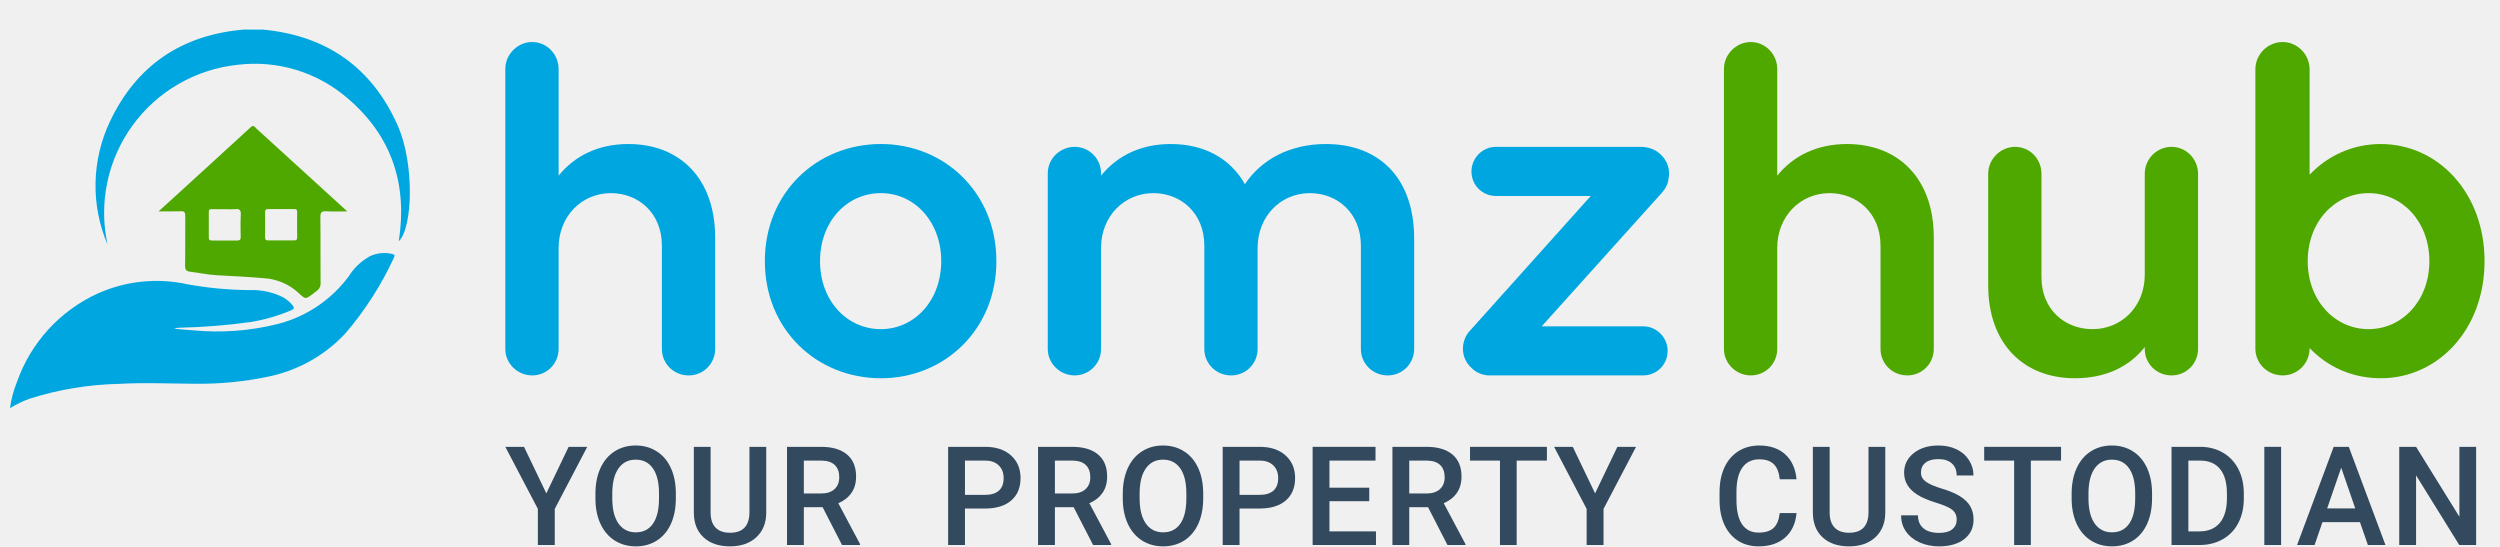
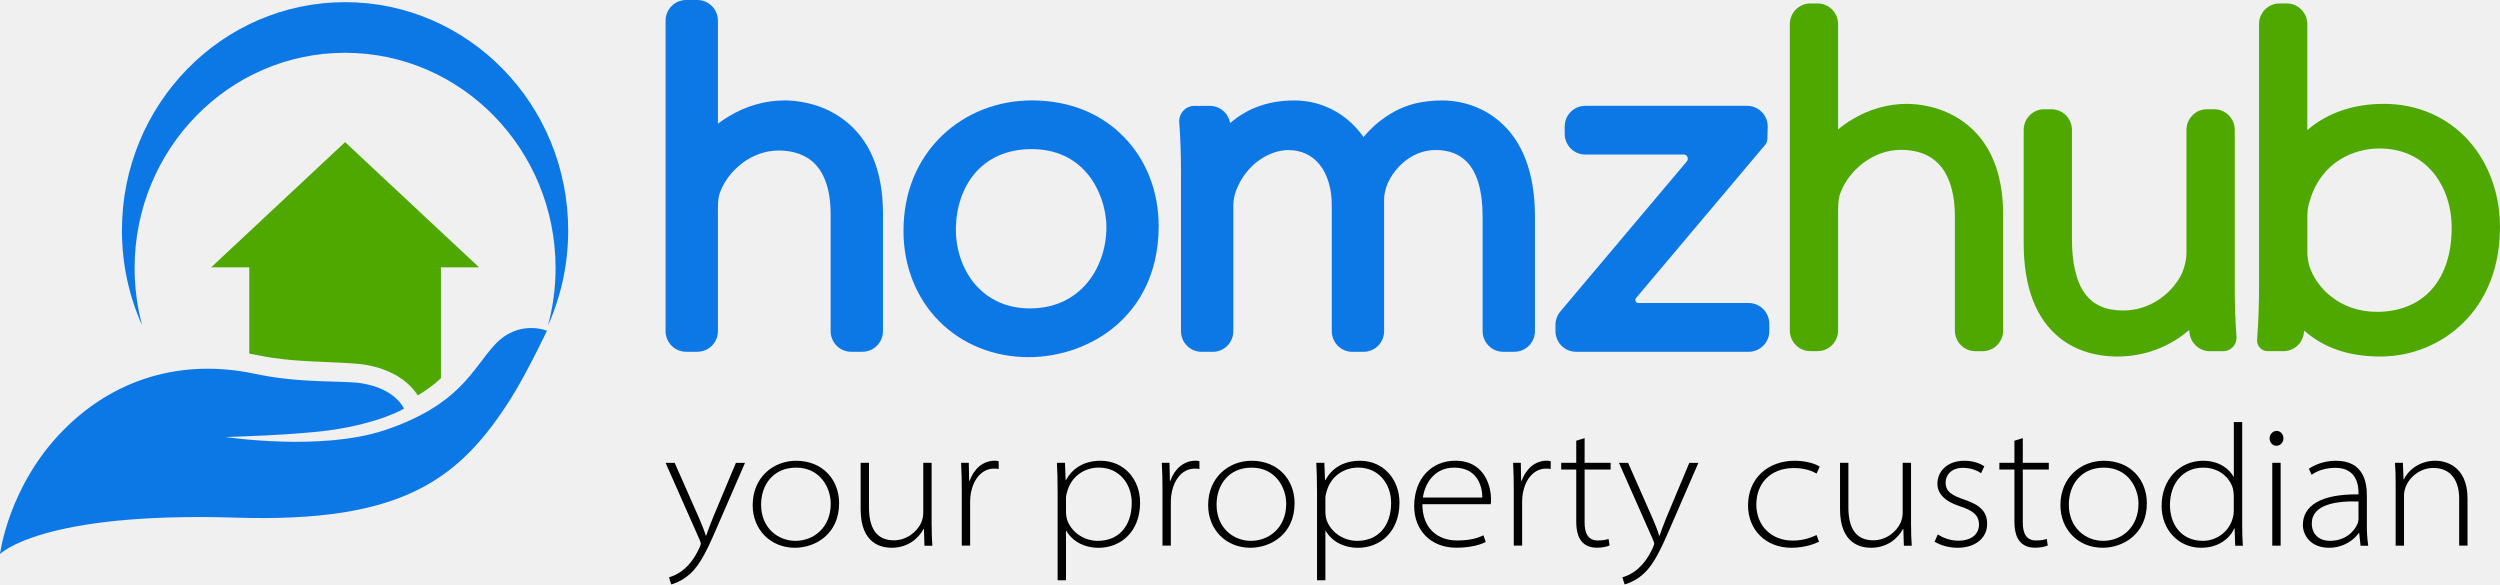
- <svg xmlns="http://www.w3.org/2000/svg" width="151" height="33" viewBox="0 0 151 33" fill="none">
-   <path d="M15.835 1.731C15.831 1.749 15.833 1.768 15.841 1.785H14.748C14.753 1.768 14.755 1.749 14.754 1.731H15.835Z" fill="white" />
-   <path d="M0.604 24.652C0.676 24.113 0.816 23.584 1.021 23.079C1.43 21.91 2.071 20.834 2.905 19.917C3.74 18.999 4.75 18.259 5.877 17.739C7.587 16.965 9.503 16.766 11.336 17.173C12.564 17.395 13.809 17.512 15.057 17.522C15.763 17.49 16.466 17.64 17.098 17.956C17.317 18.081 17.511 18.245 17.671 18.439C17.798 18.596 17.768 18.662 17.593 18.74C16.817 19.07 16.004 19.307 15.171 19.445C13.736 19.646 12.29 19.762 10.841 19.794C10.728 19.794 10.615 19.813 10.509 19.852C10.883 19.888 11.26 19.93 11.632 19.948C13.366 20.119 15.117 19.988 16.807 19.562C18.506 19.119 20.004 18.112 21.052 16.706C21.365 16.199 21.801 15.78 22.321 15.488C22.748 15.278 23.236 15.227 23.698 15.343C23.825 15.373 23.868 15.415 23.801 15.548C23.037 17.21 22.045 18.757 20.853 20.146C19.603 21.484 17.964 22.396 16.167 22.756C14.709 23.059 13.223 23.201 11.734 23.178C10.236 23.172 8.739 23.099 7.235 23.184C5.383 23.22 3.546 23.522 1.781 24.082C1.371 24.233 0.977 24.424 0.604 24.652Z" fill="#00A6E0" />
-   <path d="M9.579 12.767C11.475 11.036 13.311 9.368 15.141 7.686C15.314 7.523 15.382 7.662 15.473 7.752C16.959 9.102 18.445 10.456 19.93 11.814C20.256 12.11 20.582 12.411 20.975 12.767C20.503 12.767 20.111 12.785 19.718 12.761C19.435 12.743 19.344 12.815 19.35 13.116C19.368 14.424 19.35 15.726 19.362 17.034C19.379 17.147 19.36 17.262 19.309 17.364C19.259 17.466 19.178 17.551 19.079 17.607C19.022 17.648 18.967 17.692 18.916 17.739C18.445 18.089 18.453 18.089 18.028 17.691C17.462 17.167 16.732 16.854 15.962 16.805C15.008 16.72 14.055 16.678 13.1 16.624C12.556 16.594 12.024 16.479 11.487 16.413C11.264 16.383 11.179 16.304 11.179 16.058C11.197 15.051 11.179 14.05 11.191 13.044C11.191 12.82 11.137 12.748 10.908 12.76C10.497 12.778 10.074 12.767 9.579 12.767ZM16.953 14.521C17.213 14.521 17.479 14.515 17.738 14.521C17.883 14.526 17.955 14.496 17.95 14.328C17.938 13.828 17.944 13.328 17.95 12.821C17.95 12.688 17.925 12.622 17.769 12.628C17.243 12.634 16.724 12.634 16.199 12.628C16.054 12.628 16.011 12.677 16.011 12.821C16.017 13.321 16.023 13.828 16.011 14.328C16.006 14.497 16.078 14.527 16.229 14.521C16.469 14.514 16.711 14.521 16.953 14.521ZM13.583 12.634C13.323 12.634 13.057 12.64 12.798 12.634C12.653 12.628 12.605 12.676 12.611 12.821C12.616 13.321 12.616 13.821 12.611 14.328C12.605 14.497 12.668 14.527 12.822 14.527C13.323 14.521 13.825 14.521 14.332 14.527C14.489 14.527 14.537 14.479 14.537 14.322C14.531 13.882 14.519 13.436 14.543 12.995C14.561 12.718 14.495 12.591 14.193 12.633C13.989 12.646 13.786 12.646 13.582 12.634H13.583Z" fill="#4FA800" />
-   <path d="M14.742 1.785H15.835C19.718 2.131 22.483 4.076 24.044 7.632C25.01 9.838 24.962 13.695 24.086 14.575C24.623 11.134 23.663 8.216 21.006 5.944C20.101 5.16 19.042 4.575 17.897 4.225C16.751 3.875 15.545 3.769 14.356 3.913C13.097 4.045 11.88 4.441 10.784 5.074C9.688 5.707 8.738 6.564 7.997 7.588C7.255 8.612 6.738 9.781 6.479 11.018C6.22 12.255 6.225 13.533 6.495 14.768C5.991 13.588 5.744 12.315 5.77 11.033C5.796 9.751 6.095 8.489 6.645 7.33C8.25 3.943 10.986 2.099 14.742 1.785Z" fill="#00A6E0" />
-   <path d="M37.955 8.699C36.133 8.699 34.708 9.412 33.74 10.61V4.164C33.74 3.28 33.028 2.538 32.145 2.538C31.262 2.538 30.521 3.28 30.521 4.164V21.078C30.521 21.962 31.262 22.675 32.145 22.675C33.028 22.675 33.74 21.962 33.74 21.078V14.974C33.74 13.063 35.136 11.665 36.902 11.665C38.554 11.665 39.978 12.863 39.978 14.831V21.078C39.978 21.962 40.69 22.675 41.601 22.675C42.484 22.675 43.196 21.962 43.196 21.078V14.347C43.196 10.781 41.06 8.699 37.955 8.699Z" fill="#00A6E0" />
-   <path d="M53.204 22.846C57.049 22.846 60.182 19.908 60.182 15.773C60.182 11.637 57.049 8.699 53.204 8.699C49.33 8.699 46.197 11.637 46.197 15.773C46.197 19.908 49.33 22.846 53.204 22.846ZM53.204 19.88C51.153 19.88 49.53 18.168 49.53 15.773C49.53 13.377 51.153 11.665 53.204 11.665C55.226 11.665 56.85 13.377 56.85 15.773C56.85 18.168 55.226 19.88 53.204 19.88Z" fill="#00A6E0" />
-   <path d="M80.09 8.699C77.896 8.699 76.187 9.64 75.191 11.123C74.308 9.555 72.713 8.699 70.719 8.699C68.896 8.699 67.472 9.412 66.503 10.61V10.467C66.503 9.583 65.791 8.87 64.908 8.87C64.025 8.87 63.285 9.583 63.285 10.467V21.078C63.285 21.962 64.025 22.675 64.908 22.675C65.791 22.675 66.503 21.962 66.503 21.078V14.974C66.503 13.063 67.899 11.665 69.665 11.665C71.317 11.665 72.741 12.863 72.741 14.831V21.078C72.741 21.962 73.453 22.675 74.365 22.675C75.248 22.675 75.96 21.962 75.96 21.078V14.974C75.96 13.063 77.355 11.665 79.121 11.665C80.773 11.665 82.197 12.863 82.197 14.831V21.078C82.197 21.962 82.909 22.675 83.821 22.675C84.704 22.675 85.416 21.962 85.416 21.078V14.347C85.387 10.667 83.223 8.699 80.09 8.699Z" fill="#00A6E0" />
-   <path d="M90.101 22.675H99.244C100.07 22.675 100.725 22.019 100.725 21.192C100.725 20.393 100.07 19.709 99.244 19.709H93.12L100.383 11.637C100.611 11.38 100.753 11.095 100.782 10.781C100.896 10.239 100.696 9.669 100.269 9.298C99.927 8.984 99.5 8.87 99.073 8.87H90.357C89.531 8.87 88.876 9.555 88.876 10.353C88.876 11.181 89.531 11.837 90.357 11.837H96.082L88.819 19.937C88.534 20.222 88.392 20.593 88.363 20.964C88.335 21.42 88.506 21.905 88.904 22.247C89.218 22.561 89.674 22.703 90.101 22.675Z" fill="#00A6E0" />
-   <path d="M111.56 8.699C109.738 8.699 108.313 9.412 107.345 10.61V4.164C107.345 3.28 106.633 2.539 105.75 2.539C104.867 2.539 104.126 3.28 104.126 4.164V21.078C104.126 21.962 104.867 22.675 105.75 22.675C106.633 22.675 107.345 21.962 107.345 21.078V14.974C107.345 13.063 108.741 11.666 110.507 11.666C112.159 11.666 113.583 12.864 113.583 14.832V21.078C113.583 21.962 114.295 22.675 115.206 22.675C116.089 22.675 116.801 21.962 116.801 21.078V14.347C116.801 10.781 114.665 8.699 111.56 8.699Z" fill="#4FA800" />
-   <path d="M131.167 8.87C130.255 8.87 129.543 9.612 129.543 10.496V16.6C129.543 18.511 128.147 19.88 126.382 19.88C124.73 19.88 123.305 18.71 123.305 16.742V10.496C123.305 9.583 122.593 8.87 121.71 8.87C120.827 8.87 120.087 9.612 120.087 10.496V17.227C120.087 20.793 122.252 22.846 125.328 22.846C127.151 22.846 128.603 22.162 129.543 20.964V21.078C129.543 21.962 130.255 22.675 131.167 22.675C132.05 22.675 132.762 21.962 132.762 21.078V10.496C132.762 9.612 132.05 8.87 131.167 8.87Z" fill="#4FA800" />
-   <path d="M143.801 8.699C142.12 8.699 140.611 9.384 139.5 10.553V4.193C139.5 3.28 138.759 2.539 137.876 2.539C136.965 2.539 136.224 3.28 136.224 4.193V21.049C136.224 21.962 136.965 22.675 137.876 22.675C138.759 22.675 139.5 21.962 139.5 21.049V21.021C140.611 22.19 142.12 22.846 143.801 22.846C147.247 22.846 150.067 19.908 150.067 15.773C150.067 11.637 147.247 8.699 143.801 8.699ZM143.06 19.88C141.038 19.88 139.386 18.169 139.386 15.773C139.386 13.377 141.038 11.666 143.06 11.666C145.082 11.666 146.734 13.377 146.734 15.773C146.734 18.169 145.082 19.88 143.06 19.88Z" fill="#4FA800" />
-   <path d="M32.998 29.799L34.345 26.989H35.47L33.508 30.736V32.919H32.487V30.736L30.521 26.989H31.651L32.998 29.799Z" fill="#33495E" />
-   <path d="M40.821 30.109C40.821 30.69 40.722 31.2 40.524 31.64C40.325 32.077 40.041 32.414 39.671 32.65C39.304 32.883 38.881 33 38.401 33C37.927 33 37.503 32.883 37.131 32.65C36.761 32.414 36.474 32.078 36.27 31.644C36.069 31.21 35.967 30.709 35.965 30.141V29.807C35.965 29.229 36.065 28.719 36.266 28.276C36.47 27.834 36.755 27.496 37.123 27.262C37.492 27.026 37.916 26.908 38.393 26.908C38.87 26.908 39.292 27.025 39.659 27.258C40.029 27.489 40.315 27.823 40.516 28.26C40.717 28.694 40.819 29.201 40.821 29.779V30.109ZM39.804 29.799C39.804 29.142 39.681 28.639 39.434 28.288C39.19 27.938 38.843 27.763 38.393 27.763C37.953 27.763 37.609 27.938 37.36 28.288C37.113 28.636 36.987 29.129 36.982 29.767V30.109C36.982 30.76 37.106 31.264 37.356 31.62C37.608 31.975 37.956 32.153 38.401 32.153C38.851 32.153 39.197 31.979 39.438 31.632C39.682 31.284 39.804 30.777 39.804 30.109V29.799Z" fill="#33495E" />
-   <path d="M46.281 26.989V30.952C46.281 31.582 46.081 32.081 45.682 32.45C45.285 32.817 44.756 33 44.094 33C43.423 33 42.892 32.82 42.498 32.459C42.103 32.095 41.907 31.591 41.907 30.948V26.989H42.92V30.956C42.92 31.352 43.019 31.655 43.217 31.864C43.416 32.073 43.708 32.178 44.094 32.178C44.876 32.178 45.267 31.759 45.267 30.923V26.989H46.281Z" fill="#33495E" />
-   <path d="M49.686 30.634H48.552V32.919H47.535V26.989H49.593C50.269 26.989 50.79 27.143 51.157 27.45C51.524 27.756 51.708 28.2 51.708 28.781C51.708 29.177 51.613 29.51 51.422 29.779C51.235 30.045 50.972 30.25 50.634 30.394L51.949 32.866V32.919H50.859L49.686 30.634ZM48.552 29.807H49.597C49.94 29.807 50.208 29.721 50.401 29.547C50.594 29.37 50.691 29.13 50.691 28.826C50.691 28.508 50.601 28.263 50.421 28.089C50.244 27.915 49.979 27.826 49.625 27.82H48.552V29.807Z" fill="#33495E" />
-   <path d="M58.284 30.715V32.919H57.267V26.989H59.507C60.161 26.989 60.679 27.162 61.062 27.506C61.448 27.851 61.641 28.307 61.641 28.875C61.641 29.456 61.452 29.908 61.075 30.231C60.699 30.554 60.173 30.715 59.495 30.715H58.284ZM58.284 29.889H59.507C59.868 29.889 60.145 29.803 60.335 29.632C60.525 29.459 60.62 29.209 60.62 28.883C60.62 28.563 60.524 28.307 60.331 28.117C60.138 27.925 59.872 27.826 59.535 27.82H58.284V29.889Z" fill="#33495E" />
-   <path d="M64.849 30.634H63.716V32.919H62.699V26.989H64.757C65.432 26.989 65.954 27.143 66.321 27.45C66.688 27.756 66.872 28.2 66.872 28.781C66.872 29.177 66.776 29.51 66.586 29.779C66.398 30.045 66.136 30.25 65.798 30.394L67.113 32.866V32.919H66.023L64.849 30.634ZM63.716 29.807H64.761C65.104 29.807 65.372 29.721 65.565 29.547C65.758 29.37 65.854 29.13 65.854 28.826C65.854 28.508 65.765 28.263 65.585 28.089C65.408 27.915 65.143 27.826 64.789 27.82H63.716V29.807Z" fill="#33495E" />
-   <path d="M72.673 30.109C72.673 30.69 72.573 31.2 72.375 31.64C72.177 32.077 71.893 32.414 71.523 32.65C71.156 32.883 70.732 33 70.252 33C69.778 33 69.355 32.883 68.982 32.65C68.612 32.414 68.325 32.078 68.122 31.644C67.921 31.21 67.819 30.709 67.816 30.141V29.807C67.816 29.229 67.917 28.719 68.118 28.276C68.321 27.834 68.607 27.496 68.974 27.262C69.344 27.026 69.767 26.908 70.244 26.908C70.722 26.908 71.144 27.025 71.511 27.258C71.881 27.489 72.166 27.823 72.367 28.26C72.568 28.694 72.67 29.201 72.673 29.779V30.109ZM71.656 29.799C71.656 29.142 71.532 28.639 71.286 28.288C71.042 27.938 70.695 27.763 70.244 27.763C69.805 27.763 69.46 27.938 69.211 28.288C68.965 28.636 68.839 29.129 68.833 29.767V30.109C68.833 30.76 68.958 31.264 69.207 31.62C69.459 31.975 69.808 32.153 70.252 32.153C70.703 32.153 71.049 31.979 71.29 31.632C71.534 31.284 71.656 30.777 71.656 30.109V29.799Z" fill="#33495E" />
-   <path d="M74.868 30.715V32.919H73.85V26.989H76.09C76.744 26.989 77.262 27.162 77.645 27.506C78.031 27.851 78.225 28.307 78.225 28.875C78.225 29.456 78.035 29.908 77.658 30.231C77.282 30.554 76.756 30.715 76.078 30.715H74.868ZM74.868 29.889H76.09C76.451 29.889 76.728 29.803 76.918 29.632C77.108 29.459 77.203 29.209 77.203 28.883C77.203 28.563 77.107 28.307 76.914 28.117C76.721 27.925 76.456 27.826 76.118 27.82H74.868V29.889Z" fill="#33495E" />
-   <path d="M82.703 30.272H80.299V32.096H83.109V32.919H79.282V26.989H83.081V27.82H80.299V29.457H82.703V30.272Z" fill="#33495E" />
-   <path d="M86.253 30.634H85.119V32.919H84.102V26.989H86.16C86.835 26.989 87.357 27.143 87.724 27.45C88.091 27.756 88.275 28.2 88.275 28.781C88.275 29.177 88.18 29.51 87.989 29.779C87.802 30.045 87.539 30.25 87.201 30.394L88.516 32.866V32.919H87.427L86.253 30.634ZM85.119 29.807H86.164C86.507 29.807 86.775 29.721 86.968 29.547C87.161 29.37 87.258 29.13 87.258 28.826C87.258 28.508 87.168 28.263 86.988 28.089C86.811 27.915 86.546 27.826 86.192 27.82H85.119V29.807Z" fill="#33495E" />
-   <path d="M93.433 27.82H91.607V32.919H90.598V27.82H88.789V26.989H93.433V27.82Z" fill="#33495E" />
-   <path d="M96.343 29.799L97.69 26.989H98.816L96.854 30.736V32.919H95.833V30.736L93.867 26.989H94.996L96.343 29.799Z" fill="#33495E" />
-   <path d="M108.512 30.988C108.453 31.621 108.223 32.115 107.82 32.471C107.418 32.824 106.884 33 106.216 33C105.75 33 105.339 32.889 104.982 32.666C104.628 32.441 104.355 32.122 104.162 31.709C103.969 31.297 103.869 30.817 103.861 30.272V29.718C103.861 29.159 103.958 28.666 104.154 28.239C104.35 27.813 104.63 27.485 104.994 27.254C105.361 27.023 105.785 26.908 106.265 26.908C106.911 26.908 107.431 27.086 107.825 27.441C108.219 27.797 108.448 28.299 108.512 28.948H107.499C107.451 28.522 107.327 28.215 107.129 28.028C106.933 27.838 106.645 27.743 106.265 27.743C105.822 27.743 105.482 27.907 105.244 28.235C105.008 28.561 104.887 29.04 104.882 29.673V30.198C104.882 30.839 104.994 31.328 105.219 31.664C105.447 32.001 105.78 32.169 106.216 32.169C106.616 32.169 106.916 32.078 107.117 31.896C107.318 31.715 107.445 31.412 107.499 30.988H108.512Z" fill="#33495E" />
-   <path d="M113.871 26.989V30.952C113.871 31.582 113.671 32.081 113.272 32.45C112.875 32.817 112.346 33 111.684 33C111.014 33 110.482 32.82 110.088 32.459C109.694 32.095 109.497 31.591 109.497 30.948V26.989H110.51V30.956C110.51 31.352 110.609 31.655 110.807 31.864C111.006 32.073 111.298 32.178 111.684 32.178C112.466 32.178 112.858 31.759 112.858 30.923V26.989H113.871Z" fill="#33495E" />
-   <path d="M118.184 31.392C118.184 31.131 118.093 30.93 117.911 30.789C117.731 30.648 117.406 30.505 116.934 30.361C116.462 30.217 116.087 30.057 115.808 29.881C115.275 29.541 115.008 29.099 115.008 28.553C115.008 28.075 115.2 27.682 115.583 27.372C115.969 27.063 116.469 26.908 117.083 26.908C117.49 26.908 117.853 26.984 118.172 27.136C118.491 27.288 118.742 27.505 118.924 27.788C119.106 28.067 119.198 28.378 119.198 28.72H118.184C118.184 28.41 118.088 28.169 117.895 27.995C117.705 27.819 117.431 27.73 117.075 27.73C116.742 27.73 116.484 27.802 116.299 27.946C116.117 28.09 116.026 28.291 116.026 28.549C116.026 28.766 116.125 28.948 116.323 29.095C116.521 29.239 116.848 29.38 117.304 29.518C117.76 29.654 118.125 29.81 118.402 29.986C118.678 30.16 118.88 30.361 119.009 30.589C119.137 30.815 119.202 31.079 119.202 31.383C119.202 31.878 119.014 32.271 118.639 32.564C118.266 32.855 117.76 33 117.119 33C116.696 33 116.306 32.921 115.949 32.764C115.595 32.604 115.319 32.384 115.121 32.104C114.925 31.825 114.827 31.499 114.827 31.127H115.845C115.845 31.463 115.955 31.724 116.174 31.909C116.394 32.093 116.709 32.186 117.119 32.186C117.473 32.186 117.738 32.114 117.915 31.97C118.095 31.823 118.184 31.63 118.184 31.392Z" fill="#33495E" />
-   <path d="M124.488 27.82H122.663V32.919H121.654V27.82H119.845V26.989H124.488V27.82Z" fill="#33495E" />
-   <path d="M129.984 30.109C129.984 30.69 129.884 31.2 129.686 31.64C129.488 32.077 129.204 32.414 128.834 32.65C128.467 32.883 128.043 33 127.563 33C127.089 33 126.666 32.883 126.293 32.65C125.923 32.414 125.636 32.078 125.433 31.644C125.232 31.21 125.13 30.709 125.127 30.141V29.807C125.127 29.229 125.228 28.719 125.429 28.276C125.632 27.834 125.918 27.496 126.285 27.262C126.655 27.026 127.078 26.908 127.555 26.908C128.032 26.908 128.455 27.025 128.822 27.258C129.192 27.489 129.477 27.823 129.678 28.26C129.879 28.694 129.981 29.201 129.984 29.779V30.109ZM128.966 29.799C128.966 29.142 128.843 28.639 128.597 28.288C128.353 27.938 128.006 27.763 127.555 27.763C127.116 27.763 126.771 27.938 126.522 28.288C126.276 28.636 126.15 29.129 126.144 29.767V30.109C126.144 30.76 126.269 31.264 126.518 31.62C126.77 31.975 127.118 32.153 127.563 32.153C128.014 32.153 128.359 31.979 128.601 31.632C128.844 31.284 128.966 30.777 128.966 30.109V29.799Z" fill="#33495E" />
-   <path d="M131.161 32.919V26.989H132.89C133.407 26.989 133.866 27.106 134.265 27.34C134.667 27.573 134.978 27.904 135.198 28.333C135.417 28.762 135.527 29.253 135.527 29.807V30.105C135.527 30.667 135.416 31.161 135.194 31.587C134.974 32.013 134.659 32.342 134.249 32.572C133.842 32.803 133.374 32.919 132.846 32.919H131.161ZM132.178 27.82V32.096H132.842C133.375 32.096 133.784 31.928 134.068 31.591C134.355 31.252 134.501 30.766 134.506 30.133V29.803C134.506 29.16 134.368 28.669 134.092 28.329C133.816 27.99 133.415 27.82 132.89 27.82H132.178Z" fill="#33495E" />
-   <path d="M137.779 32.919H136.765V26.989H137.779V32.919Z" fill="#33495E" />
-   <path d="M142.542 31.538H140.275L139.801 32.919H138.743L140.954 26.989H141.867L144.082 32.919H143.021L142.542 31.538ZM140.56 30.707H142.257L141.409 28.248L140.56 30.707Z" fill="#33495E" />
-   <path d="M149.558 32.919H148.54L145.931 28.712V32.919H144.914V26.989H145.931L148.548 31.212V26.989H149.558V32.919Z" fill="#33495E" />
+ <svg xmlns="http://www.w3.org/2000/svg" width="154" height="36" viewBox="0 0 154 36" fill="none">
+   <path d="M51.913 7.325C50.506 6.296 48.936 6.185 48.326 6.185C47.144 6.185 45.924 6.535 44.887 7.172C44.66 7.306 44.438 7.455 44.224 7.621V1.274C44.224 0.57 43.658 0 42.959 0H42.264C41.566 0 41 0.57 41 1.274V20.395C41 21.099 41.566 21.669 42.264 21.669H42.959C43.658 21.669 44.224 21.099 44.224 20.395V12.85C44.224 12.347 44.261 12.08 44.378 11.787C44.862 10.535 46.249 9.271 47.969 9.271C48.544 9.271 49.369 9.385 50.017 9.927C50.778 10.564 51.167 11.669 51.167 13.21V20.395C51.167 21.099 51.733 21.669 52.431 21.669H53.126C53.825 21.669 54.391 21.099 54.391 20.395V13.153C54.391 10.487 53.556 8.529 51.913 7.325Z" fill="#0C78E5" />
+   <path d="M63.559 6.185C61.464 6.185 59.51 6.949 58.053 8.334C56.486 9.831 55.655 11.869 55.655 14.229C55.655 16.382 56.432 18.353 57.845 19.78C59.261 21.21 61.22 22 63.366 22C65.332 22 67.285 21.299 68.72 20.079C69.93 19.048 71.374 17.143 71.374 13.93C71.374 11.806 70.619 9.86 69.248 8.452C67.809 6.968 65.844 6.185 63.559 6.185ZM63.448 18.997C62.054 18.997 60.879 18.474 60.044 17.487C59.305 16.611 58.882 15.392 58.882 14.146C58.882 12.825 59.283 11.608 60.013 10.723C60.844 9.716 62.07 9.185 63.559 9.185C65.389 9.185 66.463 10.048 67.042 10.774C67.737 11.646 68.154 12.853 68.154 14.006C68.154 15.29 67.718 16.541 66.956 17.443C66.094 18.462 64.883 18.997 63.448 18.997Z" fill="#0C78E5" />
+   <path d="M92.312 7.427C90.972 6.309 89.474 6.188 88.892 6.188C87.164 6.188 85.944 6.634 84.683 7.723L84.68 7.726C84.436 7.946 84.206 8.185 83.994 8.443C83.542 7.803 82.973 7.268 82.325 6.889C81.548 6.43 80.653 6.188 79.743 6.188C78.163 6.188 76.858 6.647 75.774 7.583C75.673 6.975 75.154 6.522 74.528 6.522H73.577C73.315 6.522 73.065 6.634 72.888 6.825C72.711 7.019 72.62 7.28 72.642 7.542C72.715 8.497 72.749 9.491 72.749 10.672V20.398C72.749 21.102 73.315 21.672 74.013 21.672H74.709C75.407 21.672 75.973 21.102 75.973 20.398V12.659C75.973 12.357 76.039 12.013 76.153 11.71C76.82 10.016 78.283 9.245 79.361 9.245C80.154 9.245 80.821 9.554 81.292 10.143C81.778 10.752 82.038 11.621 82.038 12.659V20.398C82.038 21.102 82.603 21.672 83.302 21.672H83.997C84.695 21.672 85.261 21.102 85.261 20.398V12.271C85.261 11.917 85.369 11.583 85.467 11.331C85.915 10.29 87.006 9.242 88.431 9.242C89.24 9.242 89.885 9.484 90.353 9.965C91 10.631 91.329 11.771 91.329 13.347V20.395C91.329 21.099 91.895 21.669 92.593 21.669H93.288C93.987 21.669 94.553 21.099 94.553 20.395V13.319C94.546 10.647 93.794 8.666 92.312 7.427Z" fill="#0C78E5" />
+   <path d="M107.722 18.666H100.927C100.82 18.666 100.772 18.589 100.757 18.557C100.741 18.526 100.712 18.439 100.782 18.357L100.788 18.35L108.746 8.908C108.822 8.815 108.866 8.701 108.869 8.58L108.891 7.828C108.901 7.481 108.774 7.153 108.534 6.904C108.294 6.656 107.972 6.519 107.627 6.519H97.65C96.951 6.519 96.386 7.089 96.386 7.793V8.245C96.386 8.949 96.951 9.519 97.65 9.519H103.715C103.86 9.519 103.923 9.621 103.945 9.666C103.964 9.71 104.002 9.825 103.911 9.936L103.904 9.946L96.117 19.188C95.924 19.417 95.817 19.71 95.817 20.013V20.395C95.817 21.099 96.383 21.669 97.081 21.669H107.725C108.424 21.669 108.989 21.099 108.989 20.395V19.943C108.986 19.239 108.42 18.666 107.722 18.666Z" fill="#0C78E5" />
+   <path d="M120.967 7.515C119.589 6.509 118.05 6.397 117.453 6.397C116.293 6.397 115.095 6.741 114.077 7.368C113.78 7.544 113.496 7.744 113.227 7.974V1.486C113.227 0.782 112.662 0.212 111.963 0.212H111.518C110.819 0.212 110.253 0.782 110.253 1.486V20.356C110.253 21.06 110.819 21.63 111.518 21.63H111.963C112.662 21.63 113.227 21.06 113.227 20.356V12.935C113.227 12.413 113.268 12.133 113.392 11.827C113.891 10.537 115.326 9.232 117.099 9.232C118.369 9.232 119.289 9.709 119.833 10.652C120.319 11.496 120.42 12.556 120.42 13.298V20.359C120.42 21.063 120.986 21.633 121.684 21.633H122.13C122.829 21.633 123.394 21.063 123.394 20.359V13.241C123.394 10.617 122.576 8.69 120.967 7.515Z" fill="#4FA800" />
+   <path d="M137.66 17.605V8.003C137.66 7.299 137.095 6.729 136.396 6.729H135.951C135.252 6.729 134.686 7.299 134.686 8.003V15.586C134.686 15.952 134.598 16.363 134.424 16.805C133.884 17.962 132.55 19.127 130.79 19.127C129.718 19.127 128.947 18.786 128.432 18.083C127.901 17.36 127.632 16.223 127.632 14.704V8.003C127.632 7.299 127.067 6.729 126.368 6.729H125.923C125.224 6.729 124.659 7.299 124.659 8.003V14.981C124.659 17.681 125.408 19.643 126.883 20.818C127.825 21.567 129.051 21.962 130.433 21.962C132.06 21.962 133.612 21.395 134.8 20.366C134.806 20.36 134.819 20.35 134.841 20.36C134.867 20.369 134.867 20.388 134.867 20.398C134.889 21.089 135.442 21.634 136.131 21.634H136.956C137.183 21.634 137.401 21.538 137.553 21.369C137.708 21.2 137.784 20.974 137.768 20.748C137.695 19.786 137.66 18.786 137.66 17.605Z" fill="#4FA800" />
+   <path d="M152.069 8.665C150.761 7.203 148.909 6.397 146.848 6.397C144.968 6.397 143.353 6.954 142.13 8.015V1.486C142.13 0.782 141.564 0.212 140.866 0.212H140.42C139.721 0.212 139.156 0.782 139.156 1.486V17.604C139.156 18.789 139.121 19.786 139.048 20.744L139.036 20.926C139.023 21.107 139.083 21.286 139.206 21.419C139.33 21.553 139.503 21.63 139.684 21.63H140.663C141.349 21.63 141.905 21.088 141.927 20.397C141.927 20.391 141.927 20.388 141.937 20.381C141.946 20.378 141.95 20.381 141.956 20.384C143.176 21.445 144.705 21.961 146.633 21.961C147.559 21.961 148.466 21.789 149.329 21.448C150.217 21.098 151.013 20.585 151.693 19.926C153.204 18.461 154 16.407 154 13.983C153.997 11.942 153.311 10.053 152.069 8.665ZM151.023 14.04C151.023 15.62 150.593 16.935 149.781 17.84C148.975 18.735 147.812 19.209 146.412 19.209C144.14 19.209 142.657 17.722 142.24 16.334C142.171 16.044 142.133 15.767 142.133 15.531V13.238C142.133 12.853 142.221 12.553 142.31 12.279L142.313 12.27C143.034 9.967 144.987 9.146 146.576 9.146C147.897 9.146 149.022 9.636 149.825 10.563C150.596 11.454 151.023 12.687 151.023 14.04Z" fill="#4FA800" />
+   <path d="M41.559 28.508L43.066 31.924C43.212 32.254 43.381 32.677 43.476 32.998H43.498C43.613 32.68 43.753 32.295 43.921 31.882L45.332 28.511H45.892L44.099 32.639C43.403 34.255 42.952 35.054 42.275 35.541C41.842 35.859 41.451 35.977 41.346 36L41.21 35.564C41.464 35.49 41.82 35.339 42.138 35.063C42.402 34.839 42.793 34.416 43.107 33.691C43.149 33.594 43.171 33.53 43.171 33.489C43.171 33.447 43.149 33.373 43.098 33.255L41 28.511H41.559V28.508Z" fill="black" />
+   <path d="M51.689 30.997C51.689 32.911 50.215 33.742 48.969 33.742C47.462 33.742 46.365 32.626 46.365 31.115C46.365 29.412 47.63 28.383 49.042 28.383C50.666 28.383 51.689 29.541 51.689 30.997ZM46.883 31.083C46.883 32.507 47.907 33.316 49.004 33.316C50.122 33.316 51.174 32.498 51.174 31.029C51.174 30.06 50.532 28.806 49.045 28.806C47.608 28.806 46.883 29.893 46.883 31.083Z" fill="black" />
+   <path d="M57.392 32.382C57.392 32.796 57.401 33.2 57.433 33.617H56.947L56.915 32.584H56.892C56.587 33.149 55.945 33.742 54.922 33.742C54.343 33.742 53.015 33.54 53.015 31.369V28.508H53.53V31.263C53.53 32.453 53.94 33.283 55.058 33.283C55.828 33.283 56.47 32.793 56.746 32.199C56.81 32.039 56.873 31.827 56.873 31.603V28.508H57.388V32.382H57.392Z" fill="black" />
+   <path d="M59.245 30.157C59.245 29.605 59.235 29.06 59.203 28.508H59.677L59.699 29.615H59.731C59.985 28.903 60.532 28.38 61.279 28.38C61.365 28.38 61.447 28.39 61.52 28.412V28.89C61.425 28.867 61.342 28.867 61.225 28.867C60.519 28.867 59.982 29.464 59.813 30.346C59.782 30.493 59.76 30.676 59.76 30.846V33.611H59.245V30.157Z" fill="black" />
+   <path d="M65.147 30.156C65.147 29.605 65.138 29.059 65.106 28.508H65.602L65.643 29.573H65.665C66.043 28.88 66.74 28.383 67.795 28.383C69.282 28.383 70.23 29.573 70.23 30.958C70.23 32.745 69.05 33.745 67.668 33.745C66.876 33.745 66.107 33.415 65.688 32.703H65.665V35.743H65.15V30.156H65.147ZM65.665 31.561C65.665 31.699 65.688 31.837 65.719 31.965C65.929 32.687 66.679 33.316 67.626 33.316C68.914 33.316 69.715 32.401 69.715 30.974C69.715 29.816 68.955 28.803 67.69 28.803C66.857 28.803 66.047 29.281 65.761 30.208C65.719 30.346 65.665 30.516 65.665 30.654V31.561Z" fill="black" />
+   <path d="M71.609 30.157C71.609 29.605 71.6 29.06 71.568 28.508H72.041L72.064 29.615H72.095C72.35 28.903 72.896 28.38 73.643 28.38C73.729 28.38 73.812 28.39 73.885 28.412V28.89C73.79 28.867 73.707 28.867 73.589 28.867C72.884 28.867 72.347 29.464 72.178 30.346C72.146 30.493 72.124 30.676 72.124 30.846V33.611H71.609V30.157Z" fill="black" />
+   <path d="M79.746 30.997C79.746 32.911 78.271 33.742 77.025 33.742C75.519 33.742 74.422 32.626 74.422 31.115C74.422 29.412 75.687 28.383 77.098 28.383C78.722 28.383 79.746 29.541 79.746 30.997ZM74.94 31.083C74.94 32.507 75.963 33.316 77.06 33.316C78.179 33.316 79.231 32.498 79.231 31.029C79.231 30.06 78.589 28.806 77.101 28.806C75.668 28.806 74.94 29.893 74.94 31.083Z" fill="black" />
+   <path d="M81.126 30.156C81.126 29.605 81.116 29.059 81.084 28.508H81.58L81.621 29.573H81.644C82.022 28.88 82.718 28.383 83.773 28.383C85.261 28.383 86.208 29.573 86.208 30.958C86.208 32.745 85.029 33.745 83.646 33.745C82.855 33.745 82.085 33.415 81.666 32.703H81.644V35.743H81.129V30.156H81.126ZM81.644 31.561C81.644 31.699 81.666 31.837 81.698 31.965C81.907 32.687 82.658 33.316 83.605 33.316C84.892 33.316 85.693 32.401 85.693 30.974C85.693 29.816 84.933 28.803 83.668 28.803C82.836 28.803 82.025 29.281 81.739 30.208C81.698 30.346 81.644 30.516 81.644 30.654V31.561Z" fill="black" />
+   <path d="M87.619 31.061C87.619 32.549 88.557 33.293 89.758 33.293C90.632 33.293 91.055 33.123 91.382 32.976L91.519 33.389C91.341 33.476 90.772 33.739 89.707 33.739C88.137 33.739 87.114 32.665 87.114 31.186C87.114 29.451 88.21 28.38 89.644 28.38C91.519 28.38 91.847 30.061 91.847 30.74C91.847 30.901 91.847 30.974 91.824 31.058H87.619V31.061ZM91.309 30.647C91.319 30.115 91.1 28.806 89.58 28.806C88.293 28.806 87.756 29.871 87.651 30.647H91.309Z" fill="black" />
+   <path d="M93.248 30.157C93.248 29.605 93.239 29.06 93.207 28.508H93.681L93.703 29.615H93.735C93.989 28.903 94.536 28.38 95.283 28.38C95.368 28.38 95.451 28.39 95.524 28.412V28.89C95.429 28.867 95.346 28.867 95.229 28.867C94.523 28.867 93.986 29.464 93.817 30.346C93.785 30.493 93.763 30.676 93.763 30.846V33.611H93.248V30.157Z" fill="black" />
+   <path d="M97.612 26.988V28.508H99.214V28.922H97.612V32.187C97.612 32.815 97.803 33.293 98.423 33.293C98.728 33.293 98.941 33.252 99.087 33.197L99.151 33.601C98.973 33.675 98.709 33.739 98.372 33.739C97.972 33.739 97.644 33.611 97.434 33.357C97.18 33.069 97.097 32.604 97.097 32.123V28.922H96.169V28.508H97.097V27.148L97.612 26.988Z" fill="black" />
+   <path d="M100.289 28.508L101.795 31.924C101.942 32.254 102.11 32.677 102.205 32.998H102.228C102.342 32.68 102.482 32.295 102.65 31.882L104.062 28.511H104.621L102.828 32.639C102.132 34.255 101.681 35.054 101.004 35.541C100.572 35.859 100.181 35.977 100.076 36L99.939 35.564C100.193 35.49 100.549 35.339 100.867 35.063C101.131 34.839 101.522 34.416 101.837 33.691C101.878 33.594 101.9 33.53 101.9 33.489C101.9 33.447 101.878 33.373 101.827 33.255L99.729 28.511H100.289V28.508Z" fill="black" />
+   <path d="M112.052 33.37C111.83 33.476 111.22 33.742 110.355 33.742C108.744 33.742 107.679 32.613 107.679 31.138C107.679 29.435 108.934 28.383 110.555 28.383C111.302 28.383 111.884 28.595 112.094 28.745L111.903 29.172C111.607 29.002 111.166 28.832 110.511 28.832C109.004 28.832 108.19 29.832 108.19 31.077C108.19 32.408 109.138 33.3 110.425 33.3C111.153 33.3 111.604 33.088 111.9 32.959L112.052 33.37Z" fill="black" />
+   <path d="M117.723 32.382C117.723 32.796 117.732 33.2 117.764 33.617H117.278L117.246 32.584H117.224C116.919 33.149 116.277 33.742 115.253 33.742C114.675 33.742 113.346 33.54 113.346 31.369V28.508H113.861V31.263C113.861 32.453 114.271 33.283 115.39 33.283C116.159 33.283 116.801 32.793 117.078 32.199C117.141 32.039 117.205 31.827 117.205 31.603V28.508H117.72V32.382H117.723Z" fill="black" />
+   <path d="M119.366 32.924C119.671 33.117 120.126 33.306 120.631 33.306C121.518 33.306 121.906 32.838 121.906 32.318C121.906 31.721 121.505 31.436 120.714 31.18C119.795 30.881 119.344 30.403 119.344 29.797C119.344 29.072 119.913 28.383 121.009 28.383C121.505 28.383 121.938 28.521 122.233 28.723L122.033 29.149C121.864 29.034 121.496 28.819 120.914 28.819C120.218 28.819 119.849 29.246 119.849 29.733C119.849 30.307 120.282 30.532 121.028 30.785C121.957 31.102 122.408 31.507 122.408 32.273C122.408 33.104 121.734 33.742 120.583 33.742C120.046 33.742 119.55 33.594 119.172 33.37L119.366 32.924Z" fill="black" />
+   <path d="M124.604 26.988V28.508H126.206V28.922H124.604V32.187C124.604 32.815 124.795 33.293 125.415 33.293C125.72 33.293 125.93 33.252 126.079 33.197L126.143 33.601C125.965 33.675 125.701 33.739 125.364 33.739C124.963 33.739 124.636 33.611 124.426 33.357C124.172 33.069 124.089 32.604 124.089 32.123V28.922H123.161V28.508H124.089V27.148L124.604 26.988Z" fill="black" />
+   <path d="M132.246 30.997C132.246 32.911 130.771 33.742 129.525 33.742C128.018 33.742 126.922 32.626 126.922 31.115C126.922 29.412 128.187 28.383 129.598 28.383C131.225 28.383 132.246 29.541 132.246 30.997ZM127.44 31.083C127.44 32.507 128.463 33.316 129.56 33.316C130.679 33.316 131.731 32.498 131.731 31.029C131.731 30.06 131.089 28.806 129.601 28.806C128.167 28.806 127.44 29.893 127.44 31.083Z" fill="black" />
+   <path d="M138.119 26V32.382C138.119 32.796 138.129 33.2 138.161 33.617H137.687L137.655 32.552H137.633C137.337 33.191 136.641 33.742 135.589 33.742C134.165 33.742 133.155 32.594 133.155 31.18C133.145 29.521 134.283 28.383 135.707 28.383C136.762 28.383 137.363 28.947 137.582 29.361H137.604V26H138.119ZM137.601 30.561C137.601 30.413 137.579 30.211 137.538 30.06C137.315 29.368 136.664 28.806 135.713 28.806C134.512 28.806 133.669 29.733 133.669 31.116C133.669 32.264 134.334 33.316 135.704 33.316C136.568 33.316 137.328 32.719 137.538 31.911C137.579 31.773 137.601 31.635 137.601 31.465V30.561Z" fill="black" />
+   <path d="M140.659 27.001C140.659 27.235 140.49 27.46 140.217 27.46C139.976 27.46 139.807 27.235 139.807 27.001C139.807 26.767 139.998 26.543 140.239 26.543C140.478 26.543 140.659 26.754 140.659 27.001ZM139.972 33.614V28.509H140.487V33.614H139.972Z" fill="black" />
+   <path d="M145.411 33.614L145.325 32.828H145.303C145.039 33.222 144.397 33.742 143.469 33.742C142.321 33.742 141.857 32.956 141.857 32.337C141.857 31.18 142.922 30.423 145.284 30.455V30.339C145.284 29.958 145.198 28.806 143.85 28.819C143.345 28.819 142.817 28.947 142.394 29.246L142.226 28.873C142.785 28.502 143.405 28.383 143.892 28.383C145.611 28.383 145.799 29.723 145.799 30.532V32.382C145.799 32.796 145.821 33.2 145.884 33.617H145.411V33.614ZM145.284 30.891C143.946 30.849 142.407 31.061 142.407 32.241C142.407 32.966 142.922 33.316 143.513 33.316C144.492 33.316 145.02 32.732 145.22 32.273C145.261 32.167 145.284 32.062 145.284 31.975V30.891Z" fill="black" />
+   <path d="M147.572 29.743C147.572 29.329 147.563 28.925 147.531 28.508H148.017L148.059 29.528H148.081C148.386 28.899 149.104 28.38 150.029 28.38C150.493 28.38 152 28.592 152 30.708V33.611H151.485V30.708C151.485 29.708 151.053 28.826 149.893 28.826C149.082 28.826 148.405 29.39 148.173 30.038C148.132 30.154 148.087 30.336 148.087 30.497V33.614H147.572V29.743Z" fill="black" />
+   <path d="M8.291 16.519C8.291 9.19 14.094 3.252 21.257 3.252C28.42 3.252 34.224 9.193 34.224 16.519C34.224 17.748 34.056 18.934 33.752 20.062C34.553 18.276 35 16.292 35 14.198C35.003 6.428 28.848 0.133 21.257 0.133C13.667 0.133 7.511 6.428 7.511 14.195C7.511 16.289 7.958 18.276 8.76 20.059C8.459 18.934 8.291 17.744 8.291 16.519Z" fill="#0C78E5" />
+   <path d="M0 34.133C0 34.133 2.5 31.511 14.547 31.887C24.723 32.205 28.265 29.582 31.43 24.61C32.434 23.031 33.692 20.373 33.692 20.373C33.692 20.373 31.949 19.637 30.467 21.248C29.088 22.746 28.328 24.947 23.703 26.497C19.778 27.812 13.904 26.921 13.904 26.921C13.904 26.921 18.153 26.808 20.338 26.5C23.421 26.065 24.885 25.174 24.885 25.174C24.885 25.174 24.397 23.949 22.265 23.608C21.149 23.43 18.555 23.634 15.71 23.028C11.189 22.065 7.027 23.333 3.9 26.5C0.51 29.929 0 34.133 0 34.133Z" fill="#0C78E5" />
+   <path fill-rule="evenodd" clip-rule="evenodd" d="M29.51 16.467H27.162V23.3C26.722 23.702 26.253 24.058 25.737 24.354L25.73 24.347C24.935 23.128 23.424 22.516 21.932 22.402C20.018 22.256 18.007 22.311 16.068 21.916C15.83 21.867 15.593 21.822 15.355 21.783V16.467H13.008L21.257 8.755L29.51 16.467Z" fill="#4FA800" />
</svg>
